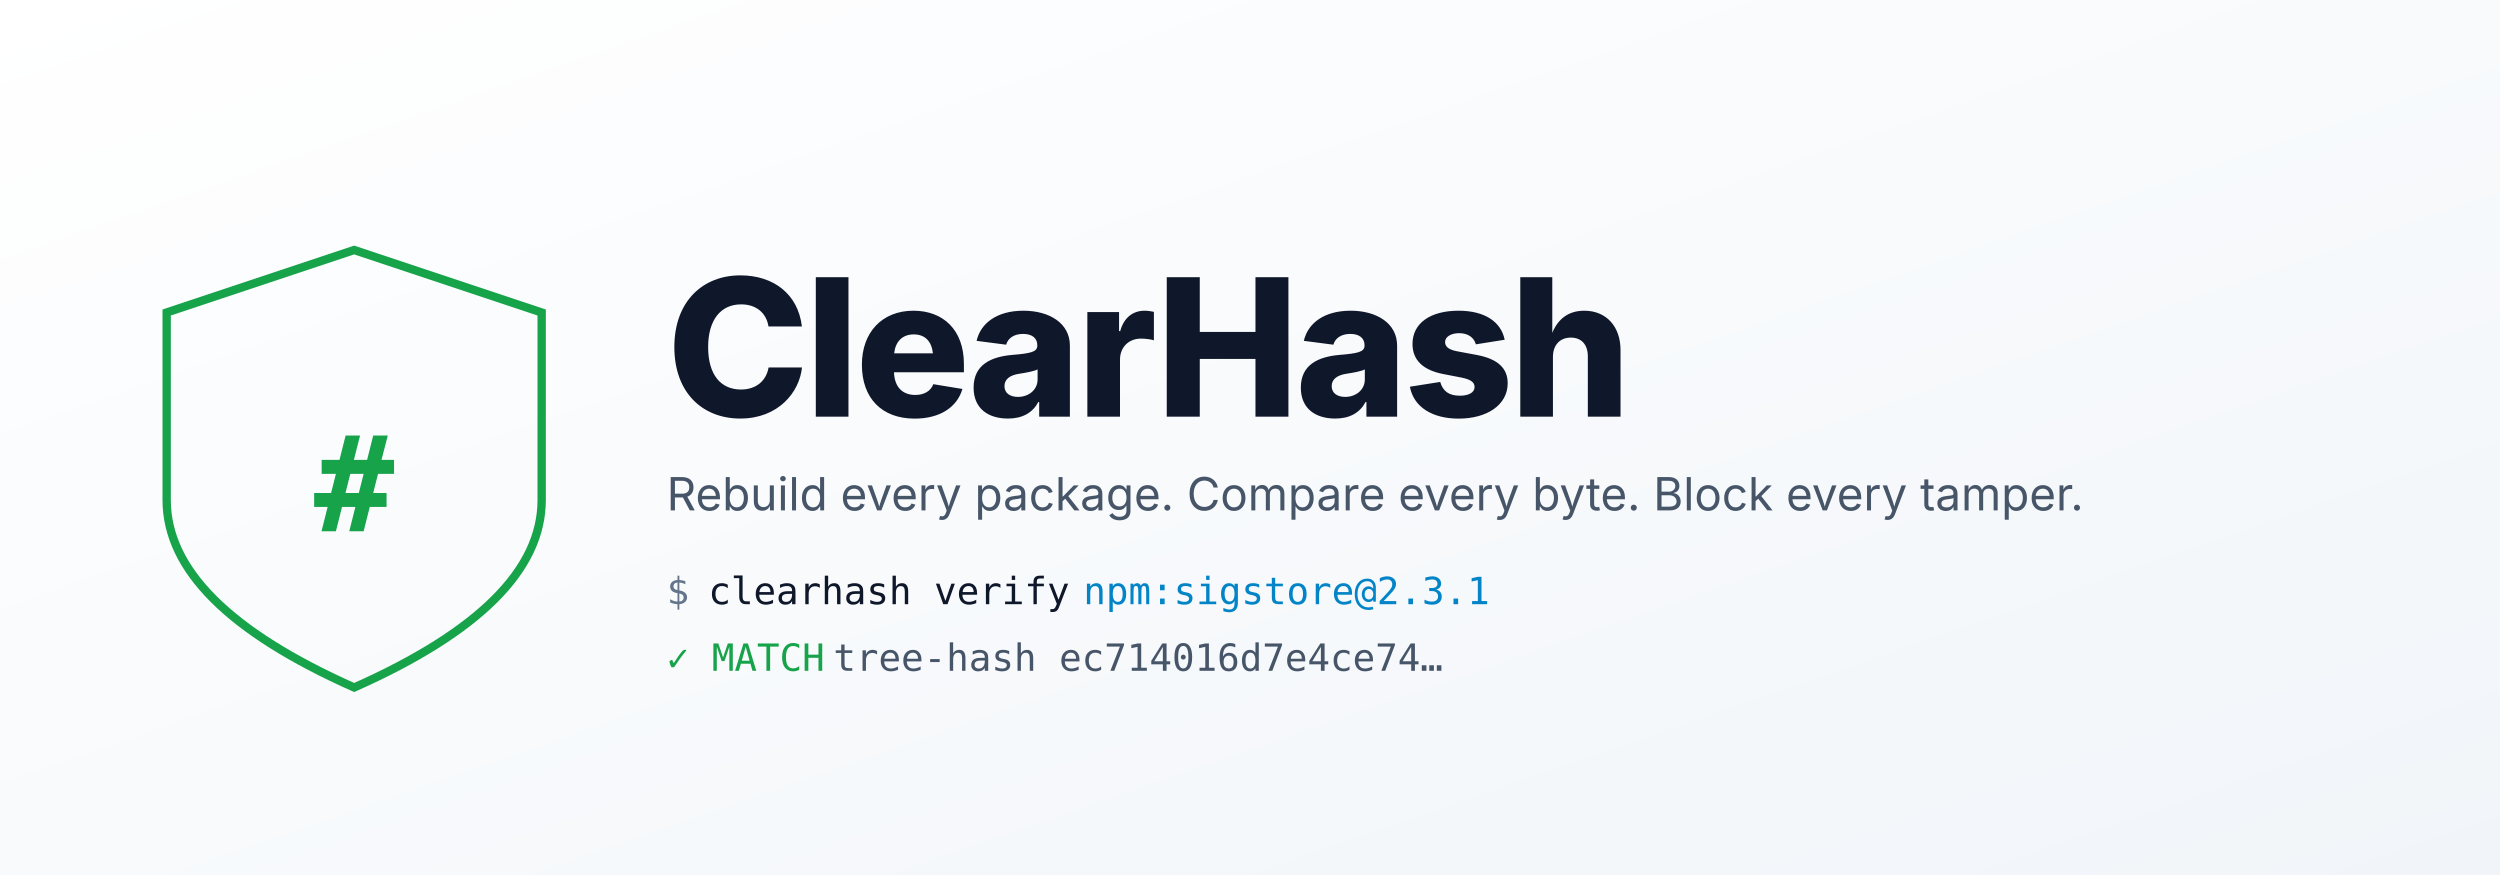
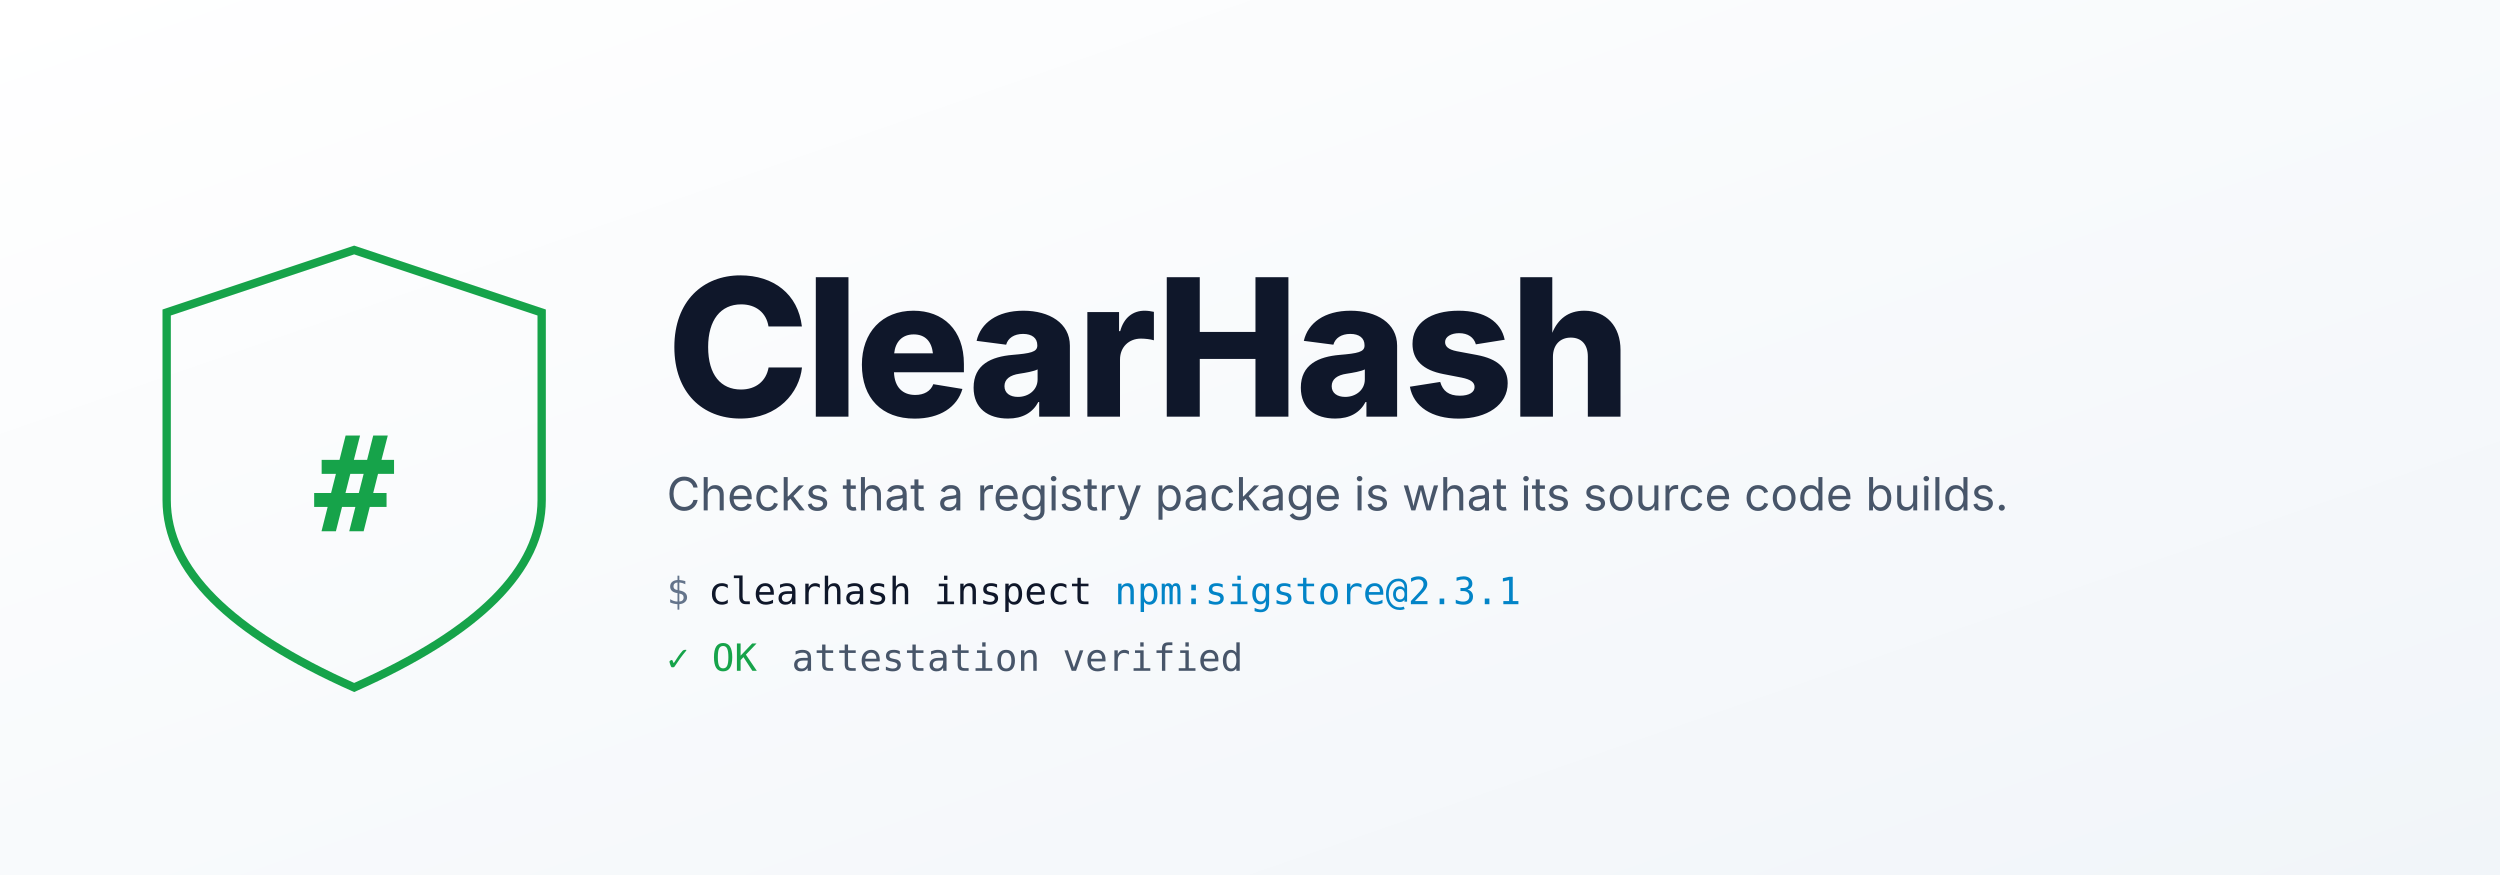
<svg xmlns="http://www.w3.org/2000/svg" viewBox="0 0 1200 420" width="1200" height="420">
  <defs>
    <linearGradient id="bg" x1="0" y1="0" x2="1" y2="1">
      <stop offset="0" stop-color="#ffffff" />
      <stop offset="1" stop-color="#f1f5f9" />
    </linearGradient>
  </defs>
  <rect width="1200" height="420" fill="url(#bg)" />
  <g transform="translate(80, 120)">
    <path d="M 90,0 L 180,30 L 180,120 Q 180,170 90,210 Q 0,170 0,120 L 0,30 Z" fill="none" stroke="#16a34a" stroke-width="4" />
    <text x="90" y="135" text-anchor="middle" fill="#16a34a" font-family="ui-monospace, 'SF Mono', Menlo, monospace" font-size="64" font-weight="700">#</text>
  </g>
  <text x="320" y="200" fill="#0f172a" font-family="ui-sans-serif, -apple-system, 'Helvetica Neue', sans-serif" font-size="92" font-weight="800" letter-spacing="-2">ClearHash</text>
  <text x="320" y="245" fill="#475569" font-family="ui-sans-serif, -apple-system, 'Helvetica Neue', sans-serif" font-size="22" font-weight="400">
-     Rebuild every package. Compare every byte. Block every tamper.
+     Checks that a registry package is what its source code builds.
  </text>
  <g transform="translate(320, 290)" font-family="ui-monospace, 'SF Mono', Menlo, monospace">
    <text x="0" y="0" fill="#64748b" font-size="18">$ </text>
-     <text x="20" y="0" fill="#0f172a" font-size="18">clearhash verify </text>
-     <text x="200" y="0" fill="#0284c7" font-size="18">npm:sigstore@2.3.1</text>
-     <text x="0" y="32" fill="#16a34a" font-size="18">✓ MATCH </text>
-     <text x="80" y="32" fill="#475569" font-size="18">tree-hash ec714016d7e4ce74…</text>
+     <text x="20" y="0" fill="#0f172a" font-size="18">clearhash inspect </text>
+     <text x="215" y="0" fill="#0284c7" font-size="18">npm:sigstore@2.3.1</text>
+     <text x="0" y="32" fill="#16a34a" font-size="18">✓ OK </text>
+     <text x="60" y="32" fill="#475569" font-size="18">attestation verified</text>
  </g>
</svg>
